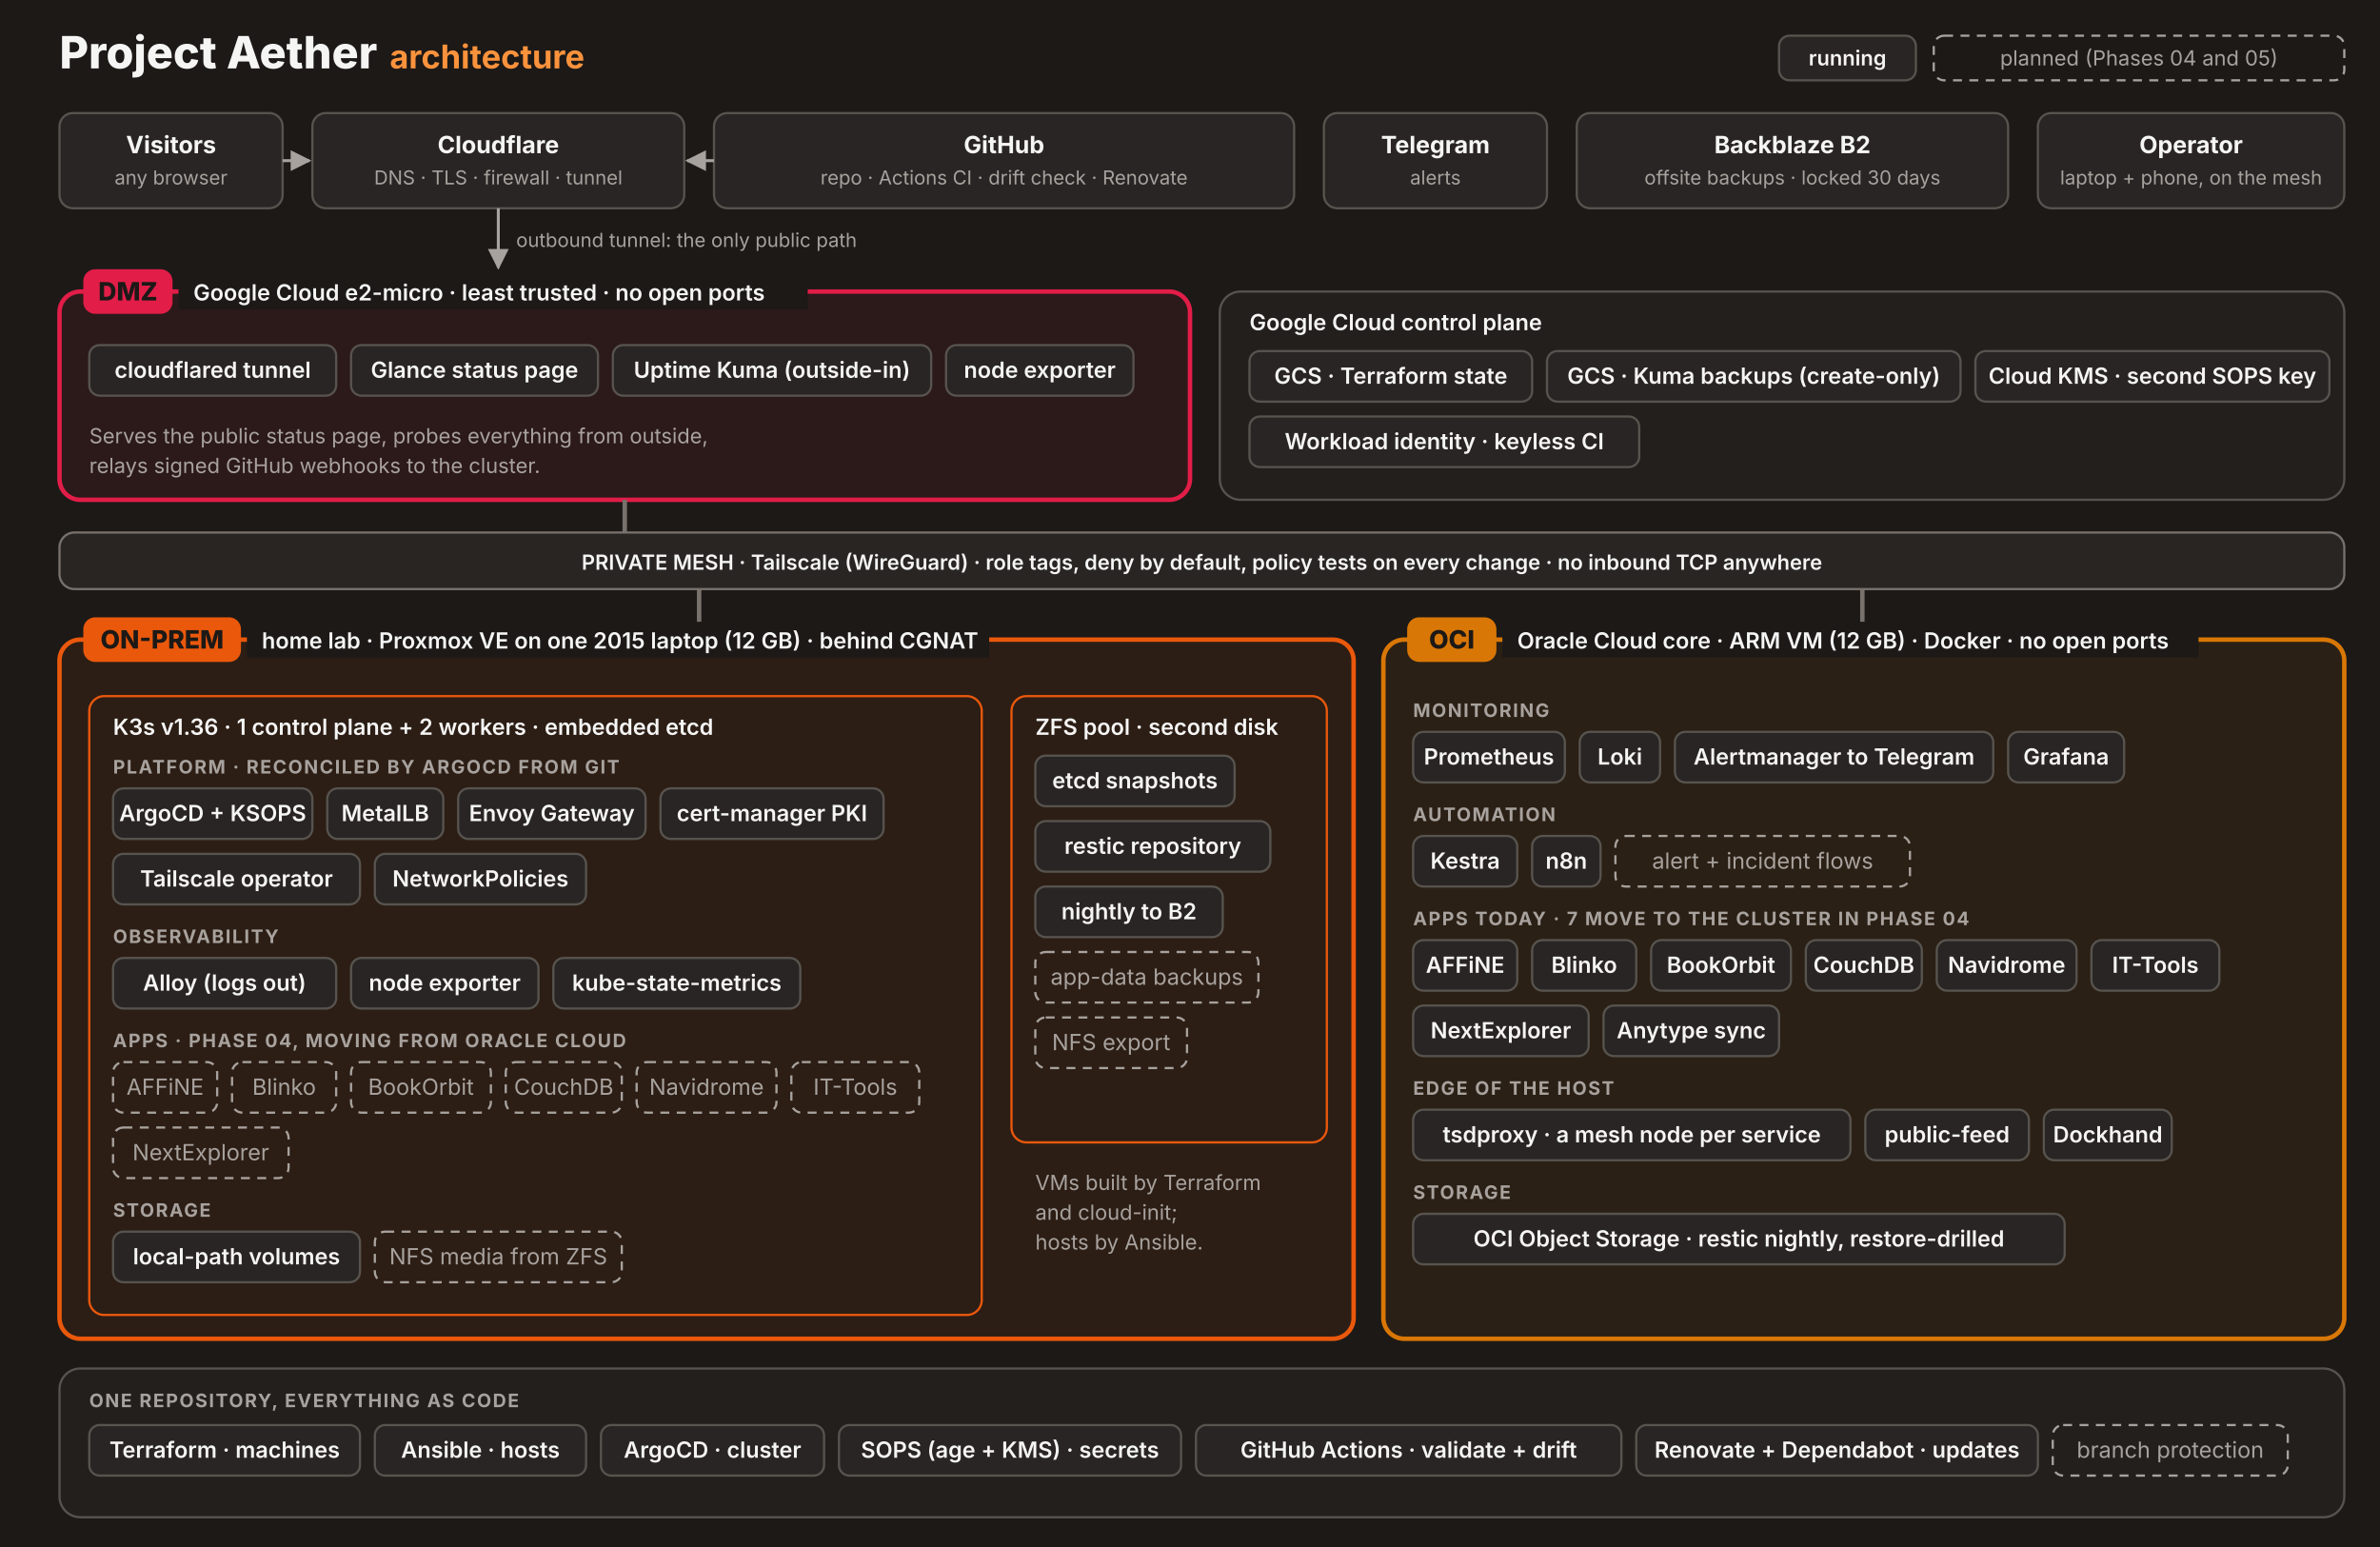
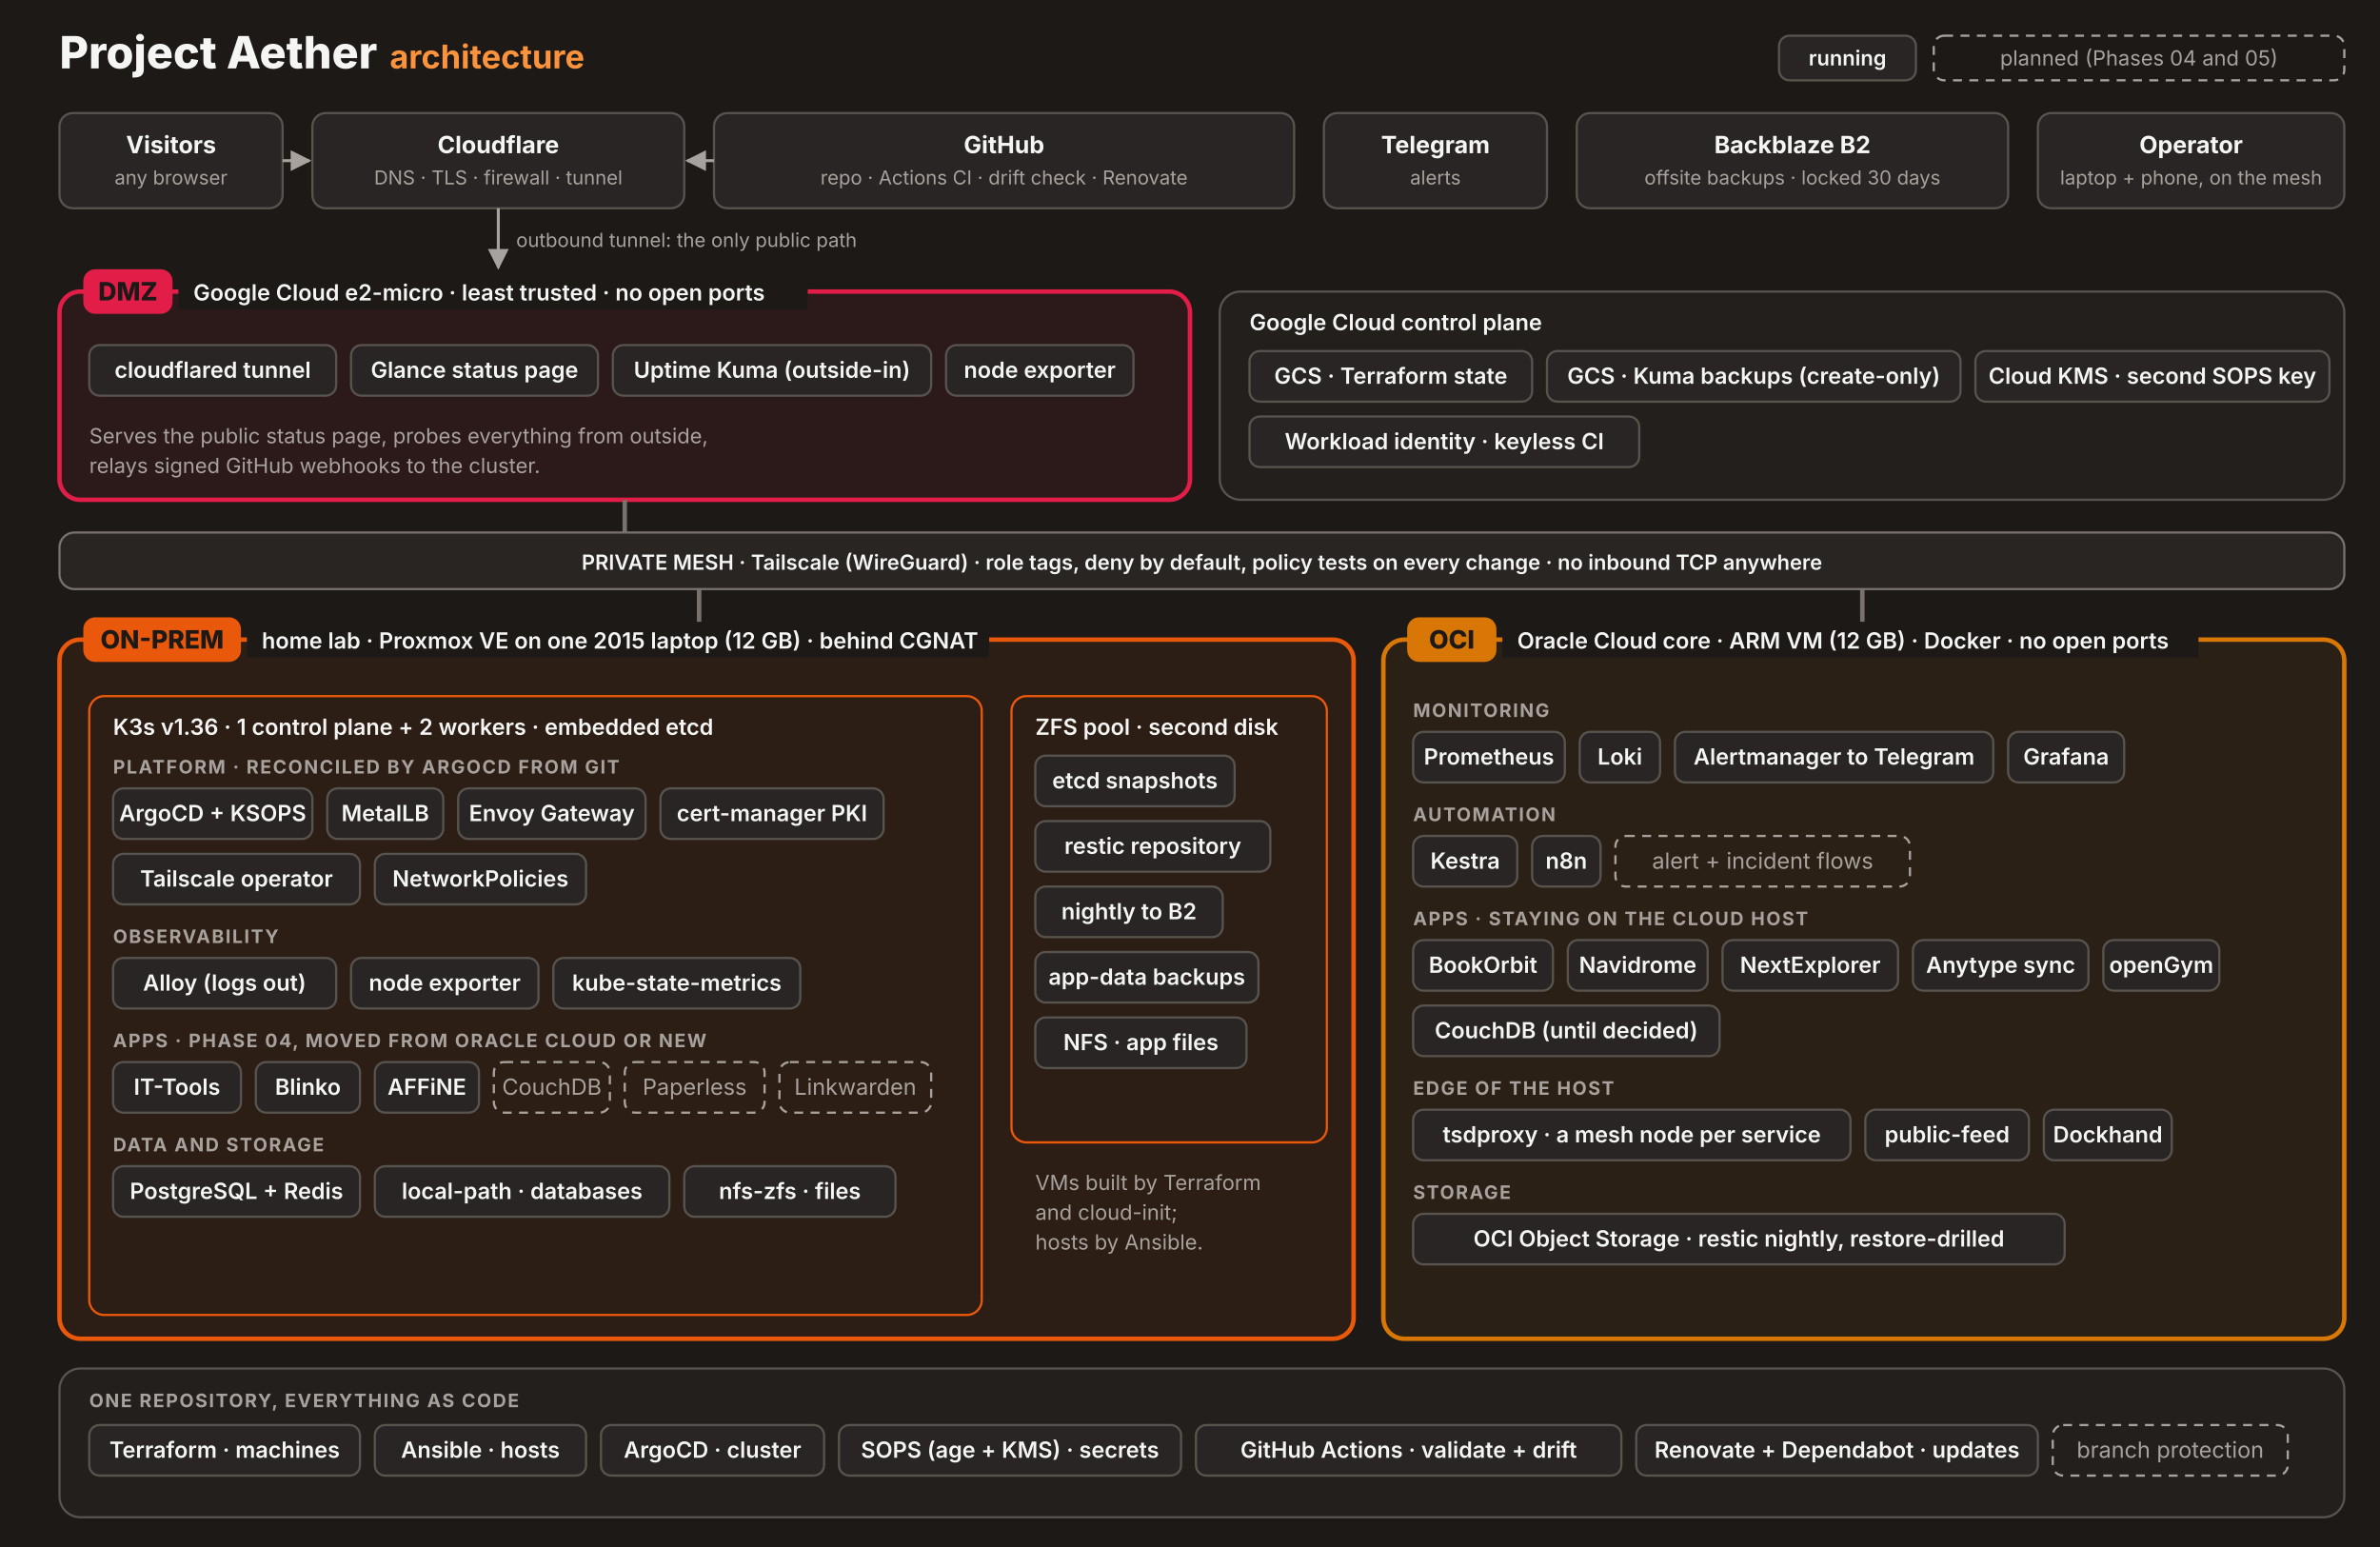
<svg xmlns="http://www.w3.org/2000/svg" viewBox="0 0 1600 1040" width="1600" height="1040" font-family="Inter, 'Segoe UI', system-ui, -apple-system, Helvetica, Arial, sans-serif" role="img" aria-label="Architecture of Project Aether: a public internet row, a Google Cloud DMZ, a private Tailscale mesh, the on-prem K3s home lab, the Oracle Cloud monitoring core, and the tools that manage it all as code. Dashed boxes are planned.">
  <defs>
    <marker id="arr" viewBox="0 0 10 10" refX="9" refY="5" markerWidth="7" markerHeight="7" orient="auto">
      <path d="M0 0L10 5L0 10z" fill="#A8A29E" />
    </marker>
  </defs>
  <rect width="1600" height="1040" fill="#1C1917" />
  <text x="40" y="46" font-size="30" font-weight="800" fill="#F5F5F4" text-anchor="start">Project Aether</text>
  <text x="262" y="46" font-size="22" font-weight="700" fill="#FB923C" text-anchor="start">architecture</text>
  <rect x="1196" y="24" width="92" height="30" rx="7" fill="#292524" stroke="#57534E" stroke-width="1.5" />
  <text x="1242" y="44" font-size="14" font-weight="600" fill="#F5F5F4" text-anchor="middle">running</text>
  <rect x="1300" y="24" width="276" height="30" rx="7" fill="none" stroke="#A8A29E" stroke-width="1.5" stroke-dasharray="6 5" />
  <text x="1438" y="44" font-size="14" font-weight="400" fill="#A8A29E" text-anchor="middle">planned (Phases 04 and 05)</text>
  <rect x="40" y="76" width="150" height="64" rx="9" fill="#292524" stroke="#57534E" stroke-width="1.5" />
  <text x="115.0" y="103" font-size="16" font-weight="700" fill="#F5F5F4" text-anchor="middle">Visitors</text>
  <text x="115.0" y="124" font-size="13" font-weight="400" fill="#A8A29E" text-anchor="middle">any browser</text>
  <rect x="210" y="76" width="250" height="64" rx="9" fill="#292524" stroke="#57534E" stroke-width="1.5" />
  <text x="335.0" y="103" font-size="16" font-weight="700" fill="#F5F5F4" text-anchor="middle">Cloudflare</text>
  <text x="335.0" y="124" font-size="13" font-weight="400" fill="#A8A29E" text-anchor="middle">DNS · TLS · firewall · tunnel</text>
  <rect x="480" y="76" width="390" height="64" rx="9" fill="#292524" stroke="#57534E" stroke-width="1.5" />
  <text x="675.0" y="103" font-size="16" font-weight="700" fill="#F5F5F4" text-anchor="middle">GitHub</text>
  <text x="675.0" y="124" font-size="13" font-weight="400" fill="#A8A29E" text-anchor="middle">repo · Actions CI · drift check · Renovate</text>
  <rect x="890" y="76" width="150" height="64" rx="9" fill="#292524" stroke="#57534E" stroke-width="1.5" />
  <text x="965.0" y="103" font-size="16" font-weight="700" fill="#F5F5F4" text-anchor="middle">Telegram</text>
  <text x="965.0" y="124" font-size="13" font-weight="400" fill="#A8A29E" text-anchor="middle">alerts</text>
  <rect x="1060" y="76" width="290" height="64" rx="9" fill="#292524" stroke="#57534E" stroke-width="1.5" />
  <text x="1205.0" y="103" font-size="16" font-weight="700" fill="#F5F5F4" text-anchor="middle">Backblaze B2</text>
  <text x="1205.0" y="124" font-size="13" font-weight="400" fill="#A8A29E" text-anchor="middle">offsite backups · locked 30 days</text>
  <rect x="1370" y="76" width="206" height="64" rx="9" fill="#292524" stroke="#57534E" stroke-width="1.5" />
  <text x="1473.0" y="103" font-size="16" font-weight="700" fill="#F5F5F4" text-anchor="middle">Operator</text>
  <text x="1473.0" y="124" font-size="13" font-weight="400" fill="#A8A29E" text-anchor="middle">laptop + phone, on the mesh</text>
  <line x1="190" y1="108" x2="208" y2="108" stroke="#A8A29E" stroke-width="2" marker-end="url(#arr)" />
  <line x1="480" y1="108" x2="462" y2="108" stroke="#A8A29E" stroke-width="2" marker-end="url(#arr)" />
  <line x1="335" y1="140" x2="335" y2="180" stroke="#A8A29E" stroke-width="2" marker-end="url(#arr)" />
  <text x="347" y="166" font-size="13" font-weight="400" fill="#A8A29E" text-anchor="start">outbound tunnel: the only public path</text>
  <rect x="40" y="196" width="760" height="140" rx="14" fill="#E11D48" fill-opacity="0.08" stroke="#E11D48" stroke-width="3" />
  <rect x="56" y="181" width="60" height="30" rx="8" fill="#E11D48" />
  <text x="86.0" y="202" font-size="17" font-weight="800" fill="#1C1917" text-anchor="middle">DMZ</text>
  <rect x="120" y="184" width="423" height="24" fill="#1C1917" />
  <text x="130" y="202" font-size="15" font-weight="600" fill="#F5F5F4" text-anchor="start">Google Cloud e2-micro · least trusted · no open ports</text>
  <rect x="60" y="232" width="166" height="34" rx="7" fill="#292524" stroke="#57534E" stroke-width="1.5" />
  <text x="143.0" y="254" font-size="15" font-weight="600" fill="#F5F5F4" text-anchor="middle">cloudflared tunnel</text>
  <rect x="236" y="232" width="166" height="34" rx="7" fill="#292524" stroke="#57534E" stroke-width="1.5" />
  <text x="319.0" y="254" font-size="15" font-weight="600" fill="#F5F5F4" text-anchor="middle">Glance status page</text>
  <rect x="412" y="232" width="214" height="34" rx="7" fill="#292524" stroke="#57534E" stroke-width="1.5" />
  <text x="519.0" y="254" font-size="15" font-weight="600" fill="#F5F5F4" text-anchor="middle">Uptime Kuma (outside-in)</text>
  <rect x="636" y="232" width="126" height="34" rx="7" fill="#292524" stroke="#57534E" stroke-width="1.5" />
  <text x="699.0" y="254" font-size="15" font-weight="600" fill="#F5F5F4" text-anchor="middle">node exporter</text>
  <text x="60" y="298" font-size="14" font-weight="400" fill="#A8A29E" text-anchor="start">Serves the public status page, probes everything from outside,</text>
  <text x="60" y="318" font-size="14" font-weight="400" fill="#A8A29E" text-anchor="start">relays signed GitHub webhooks to the cluster.</text>
  <rect x="820" y="196" width="756" height="140" rx="14" fill="#231F1D" stroke="#57534E" stroke-width="1.5" />
  <text x="840" y="222" font-size="15" font-weight="600" fill="#F5F5F4" text-anchor="start">Google Cloud control plane</text>
  <rect x="840" y="236" width="190" height="34" rx="7" fill="#292524" stroke="#57534E" stroke-width="1.5" />
  <text x="935.0" y="258" font-size="15" font-weight="600" fill="#F5F5F4" text-anchor="middle">GCS · Terraform state</text>
  <rect x="1040" y="236" width="278" height="34" rx="7" fill="#292524" stroke="#57534E" stroke-width="1.5" />
  <text x="1179.0" y="258" font-size="15" font-weight="600" fill="#F5F5F4" text-anchor="middle">GCS · Kuma backups (create-only)</text>
  <rect x="1328" y="236" width="238" height="34" rx="7" fill="#292524" stroke="#57534E" stroke-width="1.5" />
  <text x="1447.0" y="258" font-size="15" font-weight="600" fill="#F5F5F4" text-anchor="middle">Cloud KMS · second SOPS key</text>
  <rect x="840" y="280" width="262" height="34" rx="7" fill="#292524" stroke="#57534E" stroke-width="1.5" />
  <text x="971.0" y="302" font-size="15" font-weight="600" fill="#F5F5F4" text-anchor="middle">Workload identity · keyless CI</text>
  <rect x="40" y="358" width="1536" height="38" rx="10" fill="#78716C" fill-opacity="0.14" stroke="#78716C" stroke-width="1.5" />
  <text x="808" y="383" font-size="14" font-weight="600" fill="#F5F5F4" text-anchor="middle">PRIVATE MESH · Tailscale (WireGuard) · role tags, deny by default, policy tests on every change · no inbound TCP anywhere</text>
  <line x1="420" y1="336" x2="420" y2="358" stroke="#78716C" stroke-width="3" />
  <line x1="470" y1="396" x2="470" y2="430" stroke="#78716C" stroke-width="3" />
  <line x1="1252" y1="396" x2="1252" y2="430" stroke="#78716C" stroke-width="3" />
  <rect x="40" y="430" width="870" height="470" rx="14" fill="#EA580C" fill-opacity="0.08" stroke="#EA580C" stroke-width="3" />
  <rect x="56" y="415" width="106" height="30" rx="8" fill="#EA580C" />
  <text x="109.0" y="436" font-size="17" font-weight="800" fill="#1C1917" text-anchor="middle">ON-PREM</text>
  <rect x="166" y="418" width="499" height="24" fill="#1C1917" />
  <text x="176" y="436" font-size="15" font-weight="600" fill="#F5F5F4" text-anchor="start">home lab · Proxmox VE on one 2015 laptop (12 GB) · behind CGNAT</text>
  <rect x="60" y="468" width="600" height="416" rx="10" fill="none" stroke="#EA580C" stroke-width="1.5" />
  <text x="76" y="494" font-size="15" font-weight="600" fill="#F5F5F4" text-anchor="start">K3s v1.36 · 1 control plane + 2 workers · embedded etcd</text>
  <text x="76" y="520" font-size="12.5" font-weight="700" fill="#A8A29E" text-anchor="start" letter-spacing="0.08em">PLATFORM · RECONCILED BY ARGOCD FROM GIT</text>
  <rect x="76" y="530" width="134" height="34" rx="7" fill="#292524" stroke="#57534E" stroke-width="1.5" />
  <text x="143.0" y="552" font-size="15" font-weight="600" fill="#F5F5F4" text-anchor="middle">ArgoCD + KSOPS</text>
  <rect x="220" y="530" width="78" height="34" rx="7" fill="#292524" stroke="#57534E" stroke-width="1.5" />
  <text x="259.0" y="552" font-size="15" font-weight="600" fill="#F5F5F4" text-anchor="middle">MetalLB</text>
  <rect x="308" y="530" width="126" height="34" rx="7" fill="#292524" stroke="#57534E" stroke-width="1.5" />
  <text x="371.0" y="552" font-size="15" font-weight="600" fill="#F5F5F4" text-anchor="middle">Envoy Gateway</text>
  <rect x="444" y="530" width="150" height="34" rx="7" fill="#292524" stroke="#57534E" stroke-width="1.5" />
  <text x="519.0" y="552" font-size="15" font-weight="600" fill="#F5F5F4" text-anchor="middle">cert-manager PKI</text>
  <rect x="76" y="574" width="166" height="34" rx="7" fill="#292524" stroke="#57534E" stroke-width="1.5" />
  <text x="159.0" y="596" font-size="15" font-weight="600" fill="#F5F5F4" text-anchor="middle">Tailscale operator</text>
  <rect x="252" y="574" width="142" height="34" rx="7" fill="#292524" stroke="#57534E" stroke-width="1.5" />
  <text x="323.0" y="596" font-size="15" font-weight="600" fill="#F5F5F4" text-anchor="middle">NetworkPolicies</text>
  <text x="76" y="634" font-size="12.5" font-weight="700" fill="#A8A29E" text-anchor="start" letter-spacing="0.08em">OBSERVABILITY</text>
  <rect x="76" y="644" width="150" height="34" rx="7" fill="#292524" stroke="#57534E" stroke-width="1.5" />
  <text x="151.0" y="666" font-size="15" font-weight="600" fill="#F5F5F4" text-anchor="middle">Alloy (logs out)</text>
  <rect x="236" y="644" width="126" height="34" rx="7" fill="#292524" stroke="#57534E" stroke-width="1.5" />
  <text x="299.0" y="666" font-size="15" font-weight="600" fill="#F5F5F4" text-anchor="middle">node exporter</text>
  <rect x="372" y="644" width="166" height="34" rx="7" fill="#292524" stroke="#57534E" stroke-width="1.5" />
  <text x="455.0" y="666" font-size="15" font-weight="600" fill="#F5F5F4" text-anchor="middle">kube-state-metrics</text>
-   <text x="76" y="704" font-size="12.5" font-weight="700" fill="#A8A29E" text-anchor="start" letter-spacing="0.08em">APPS · PHASE 04, MOVING FROM ORACLE CLOUD</text>
-   <rect x="76" y="714" width="70" height="34" rx="7" fill="none" stroke="#A8A29E" stroke-width="1.5" stroke-dasharray="6 5" />
-   <text x="111.0" y="736" font-size="15" font-weight="400" fill="#A8A29E" text-anchor="middle">AFFiNE</text>
-   <rect x="156" y="714" width="70" height="34" rx="7" fill="none" stroke="#A8A29E" stroke-width="1.5" stroke-dasharray="6 5" />
-   <text x="191.0" y="736" font-size="15" font-weight="400" fill="#A8A29E" text-anchor="middle">Blinko</text>
-   <rect x="236" y="714" width="94" height="34" rx="7" fill="none" stroke="#A8A29E" stroke-width="1.5" stroke-dasharray="6 5" />
-   <text x="283.0" y="736" font-size="15" font-weight="400" fill="#A8A29E" text-anchor="middle">BookOrbit</text>
-   <rect x="340" y="714" width="78" height="34" rx="7" fill="none" stroke="#A8A29E" stroke-width="1.5" stroke-dasharray="6 5" />
-   <text x="379.0" y="736" font-size="15" font-weight="400" fill="#A8A29E" text-anchor="middle">CouchDB</text>
-   <rect x="428" y="714" width="94" height="34" rx="7" fill="none" stroke="#A8A29E" stroke-width="1.5" stroke-dasharray="6 5" />
-   <text x="475.0" y="736" font-size="15" font-weight="400" fill="#A8A29E" text-anchor="middle">Navidrome</text>
-   <rect x="532" y="714" width="86" height="34" rx="7" fill="none" stroke="#A8A29E" stroke-width="1.5" stroke-dasharray="6 5" />
-   <text x="575.0" y="736" font-size="15" font-weight="400" fill="#A8A29E" text-anchor="middle">IT-Tools</text>
-   <rect x="76" y="758" width="118" height="34" rx="7" fill="none" stroke="#A8A29E" stroke-width="1.5" stroke-dasharray="6 5" />
-   <text x="135.0" y="780" font-size="15" font-weight="400" fill="#A8A29E" text-anchor="middle">NextExplorer</text>
-   <text x="76" y="818" font-size="12.5" font-weight="700" fill="#A8A29E" text-anchor="start" letter-spacing="0.08em">STORAGE</text>
-   <rect x="76" y="828" width="166" height="34" rx="7" fill="#292524" stroke="#57534E" stroke-width="1.5" />
-   <text x="159.0" y="850" font-size="15" font-weight="600" fill="#F5F5F4" text-anchor="middle">local-path volumes</text>
-   <rect x="252" y="828" width="166" height="34" rx="7" fill="none" stroke="#A8A29E" stroke-width="1.5" stroke-dasharray="6 5" />
-   <text x="335.0" y="850" font-size="15" font-weight="400" fill="#A8A29E" text-anchor="middle">NFS media from ZFS</text>
+   <text x="76" y="704" font-size="12.5" font-weight="700" fill="#A8A29E" text-anchor="start" letter-spacing="0.08em">APPS · PHASE 04, MOVED FROM ORACLE CLOUD OR NEW</text>
+   <rect x="76" y="714" width="86" height="34" rx="7" fill="#292524" stroke="#57534E" stroke-width="1.5" />
+   <text x="119.0" y="736" font-size="15" font-weight="600" fill="#F5F5F4" text-anchor="middle">IT-Tools</text>
+   <rect x="172" y="714" width="70" height="34" rx="7" fill="#292524" stroke="#57534E" stroke-width="1.5" />
+   <text x="207.0" y="736" font-size="15" font-weight="600" fill="#F5F5F4" text-anchor="middle">Blinko</text>
+   <rect x="252" y="714" width="70" height="34" rx="7" fill="#292524" stroke="#57534E" stroke-width="1.5" />
+   <text x="287.0" y="736" font-size="15" font-weight="600" fill="#F5F5F4" text-anchor="middle">AFFiNE</text>
+   <rect x="332" y="714" width="78" height="34" rx="7" fill="none" stroke="#A8A29E" stroke-width="1.5" stroke-dasharray="6 5" />
+   <text x="371.0" y="736" font-size="15" font-weight="400" fill="#A8A29E" text-anchor="middle">CouchDB</text>
+   <rect x="420" y="714" width="94" height="34" rx="7" fill="none" stroke="#A8A29E" stroke-width="1.5" stroke-dasharray="6 5" />
+   <text x="467.0" y="736" font-size="15" font-weight="400" fill="#A8A29E" text-anchor="middle">Paperless</text>
+   <rect x="524" y="714" width="102" height="34" rx="7" fill="none" stroke="#A8A29E" stroke-width="1.5" stroke-dasharray="6 5" />
+   <text x="575.0" y="736" font-size="15" font-weight="400" fill="#A8A29E" text-anchor="middle">Linkwarden</text>
+   <text x="76" y="774" font-size="12.5" font-weight="700" fill="#A8A29E" text-anchor="start" letter-spacing="0.08em">DATA AND STORAGE</text>
+   <rect x="76" y="784" width="166" height="34" rx="7" fill="#292524" stroke="#57534E" stroke-width="1.5" />
+   <text x="159.0" y="806" font-size="15" font-weight="600" fill="#F5F5F4" text-anchor="middle">PostgreSQL + Redis</text>
+   <rect x="252" y="784" width="198" height="34" rx="7" fill="#292524" stroke="#57534E" stroke-width="1.5" />
+   <text x="351.0" y="806" font-size="15" font-weight="600" fill="#F5F5F4" text-anchor="middle">local-path · databases</text>
+   <rect x="460" y="784" width="142" height="34" rx="7" fill="#292524" stroke="#57534E" stroke-width="1.5" />
+   <text x="531.0" y="806" font-size="15" font-weight="600" fill="#F5F5F4" text-anchor="middle">nfs-zfs · files</text>
  <rect x="680" y="468" width="212" height="300" rx="10" fill="none" stroke="#EA580C" stroke-width="1.5" />
  <text x="696" y="494" font-size="15" font-weight="600" fill="#F5F5F4" text-anchor="start">ZFS pool · second disk</text>
  <rect x="696" y="508" width="134" height="34" rx="7" fill="#292524" stroke="#57534E" stroke-width="1.5" />
  <text x="763.0" y="530" font-size="15" font-weight="600" fill="#F5F5F4" text-anchor="middle">etcd snapshots</text>
  <rect x="696" y="552" width="158" height="34" rx="7" fill="#292524" stroke="#57534E" stroke-width="1.5" />
  <text x="775.0" y="574" font-size="15" font-weight="600" fill="#F5F5F4" text-anchor="middle">restic repository</text>
  <rect x="696" y="596" width="126" height="34" rx="7" fill="#292524" stroke="#57534E" stroke-width="1.5" />
  <text x="759.0" y="618" font-size="15" font-weight="600" fill="#F5F5F4" text-anchor="middle">nightly to B2</text>
-   <rect x="696" y="640" width="150" height="34" rx="7" fill="none" stroke="#A8A29E" stroke-width="1.5" stroke-dasharray="6 5" />
-   <text x="771.0" y="662" font-size="15" font-weight="400" fill="#A8A29E" text-anchor="middle">app-data backups</text>
-   <rect x="696" y="684" width="102" height="34" rx="7" fill="none" stroke="#A8A29E" stroke-width="1.5" stroke-dasharray="6 5" />
-   <text x="747.0" y="706" font-size="15" font-weight="400" fill="#A8A29E" text-anchor="middle">NFS export</text>
+   <rect x="696" y="640" width="150" height="34" rx="7" fill="#292524" stroke="#57534E" stroke-width="1.5" />
+   <text x="771.0" y="662" font-size="15" font-weight="600" fill="#F5F5F4" text-anchor="middle">app-data backups</text>
+   <rect x="696" y="684" width="142" height="34" rx="7" fill="#292524" stroke="#57534E" stroke-width="1.5" />
+   <text x="767.0" y="706" font-size="15" font-weight="600" fill="#F5F5F4" text-anchor="middle">NFS · app files</text>
  <text x="696" y="800" font-size="14" font-weight="400" fill="#A8A29E" text-anchor="start">VMs built by Terraform</text>
  <text x="696" y="820" font-size="14" font-weight="400" fill="#A8A29E" text-anchor="start">and cloud-init;</text>
  <text x="696" y="840" font-size="14" font-weight="400" fill="#A8A29E" text-anchor="start">hosts by Ansible.</text>
  <rect x="930" y="430" width="646" height="470" rx="14" fill="#D97706" fill-opacity="0.08" stroke="#D97706" stroke-width="3" />
  <rect x="946" y="415" width="60" height="30" rx="8" fill="#D97706" />
  <text x="976.0" y="436" font-size="17" font-weight="800" fill="#1C1917" text-anchor="middle">OCI</text>
  <rect x="1010" y="418" width="468" height="24" fill="#1C1917" />
  <text x="1020" y="436" font-size="15" font-weight="600" fill="#F5F5F4" text-anchor="start">Oracle Cloud core · ARM VM (12 GB) · Docker · no open ports</text>
  <text x="950" y="482" font-size="12.5" font-weight="700" fill="#A8A29E" text-anchor="start" letter-spacing="0.08em">MONITORING</text>
  <rect x="950" y="492" width="102" height="34" rx="7" fill="#292524" stroke="#57534E" stroke-width="1.5" />
  <text x="1001.0" y="514" font-size="15" font-weight="600" fill="#F5F5F4" text-anchor="middle">Prometheus</text>
  <rect x="1062" y="492" width="54" height="34" rx="7" fill="#292524" stroke="#57534E" stroke-width="1.5" />
  <text x="1089.0" y="514" font-size="15" font-weight="600" fill="#F5F5F4" text-anchor="middle">Loki</text>
  <rect x="1126" y="492" width="214" height="34" rx="7" fill="#292524" stroke="#57534E" stroke-width="1.5" />
  <text x="1233.0" y="514" font-size="15" font-weight="600" fill="#F5F5F4" text-anchor="middle">Alertmanager to Telegram</text>
  <rect x="1350" y="492" width="78" height="34" rx="7" fill="#292524" stroke="#57534E" stroke-width="1.5" />
  <text x="1389.0" y="514" font-size="15" font-weight="600" fill="#F5F5F4" text-anchor="middle">Grafana</text>
  <text x="950" y="552" font-size="12.5" font-weight="700" fill="#A8A29E" text-anchor="start" letter-spacing="0.08em">AUTOMATION</text>
  <rect x="950" y="562" width="70" height="34" rx="7" fill="#292524" stroke="#57534E" stroke-width="1.5" />
  <text x="985.0" y="584" font-size="15" font-weight="600" fill="#F5F5F4" text-anchor="middle">Kestra</text>
  <rect x="1030" y="562" width="46" height="34" rx="7" fill="#292524" stroke="#57534E" stroke-width="1.5" />
  <text x="1053.0" y="584" font-size="15" font-weight="600" fill="#F5F5F4" text-anchor="middle">n8n</text>
  <rect x="1086" y="562" width="198" height="34" rx="7" fill="none" stroke="#A8A29E" stroke-width="1.5" stroke-dasharray="6 5" />
  <text x="1185.0" y="584" font-size="15" font-weight="400" fill="#A8A29E" text-anchor="middle">alert + incident flows</text>
-   <text x="950" y="622" font-size="12.5" font-weight="700" fill="#A8A29E" text-anchor="start" letter-spacing="0.08em">APPS TODAY · 7 MOVE TO THE CLUSTER IN PHASE 04</text>
-   <rect x="950" y="632" width="70" height="34" rx="7" fill="#292524" stroke="#57534E" stroke-width="1.5" />
-   <text x="985.0" y="654" font-size="15" font-weight="600" fill="#F5F5F4" text-anchor="middle">AFFiNE</text>
-   <rect x="1030" y="632" width="70" height="34" rx="7" fill="#292524" stroke="#57534E" stroke-width="1.5" />
-   <text x="1065.0" y="654" font-size="15" font-weight="600" fill="#F5F5F4" text-anchor="middle">Blinko</text>
-   <rect x="1110" y="632" width="94" height="34" rx="7" fill="#292524" stroke="#57534E" stroke-width="1.5" />
-   <text x="1157.0" y="654" font-size="15" font-weight="600" fill="#F5F5F4" text-anchor="middle">BookOrbit</text>
-   <rect x="1214" y="632" width="78" height="34" rx="7" fill="#292524" stroke="#57534E" stroke-width="1.5" />
-   <text x="1253.0" y="654" font-size="15" font-weight="600" fill="#F5F5F4" text-anchor="middle">CouchDB</text>
-   <rect x="1302" y="632" width="94" height="34" rx="7" fill="#292524" stroke="#57534E" stroke-width="1.5" />
-   <text x="1349.0" y="654" font-size="15" font-weight="600" fill="#F5F5F4" text-anchor="middle">Navidrome</text>
-   <rect x="1406" y="632" width="86" height="34" rx="7" fill="#292524" stroke="#57534E" stroke-width="1.5" />
-   <text x="1449.0" y="654" font-size="15" font-weight="600" fill="#F5F5F4" text-anchor="middle">IT-Tools</text>
-   <rect x="950" y="676" width="118" height="34" rx="7" fill="#292524" stroke="#57534E" stroke-width="1.5" />
-   <text x="1009.0" y="698" font-size="15" font-weight="600" fill="#F5F5F4" text-anchor="middle">NextExplorer</text>
-   <rect x="1078" y="676" width="118" height="34" rx="7" fill="#292524" stroke="#57534E" stroke-width="1.5" />
-   <text x="1137.0" y="698" font-size="15" font-weight="600" fill="#F5F5F4" text-anchor="middle">Anytype sync</text>
+   <text x="950" y="622" font-size="12.5" font-weight="700" fill="#A8A29E" text-anchor="start" letter-spacing="0.08em">APPS · STAYING ON THE CLOUD HOST</text>
+   <rect x="950" y="632" width="94" height="34" rx="7" fill="#292524" stroke="#57534E" stroke-width="1.5" />
+   <text x="997.0" y="654" font-size="15" font-weight="600" fill="#F5F5F4" text-anchor="middle">BookOrbit</text>
+   <rect x="1054" y="632" width="94" height="34" rx="7" fill="#292524" stroke="#57534E" stroke-width="1.5" />
+   <text x="1101.0" y="654" font-size="15" font-weight="600" fill="#F5F5F4" text-anchor="middle">Navidrome</text>
+   <rect x="1158" y="632" width="118" height="34" rx="7" fill="#292524" stroke="#57534E" stroke-width="1.5" />
+   <text x="1217.0" y="654" font-size="15" font-weight="600" fill="#F5F5F4" text-anchor="middle">NextExplorer</text>
+   <rect x="1286" y="632" width="118" height="34" rx="7" fill="#292524" stroke="#57534E" stroke-width="1.5" />
+   <text x="1345.0" y="654" font-size="15" font-weight="600" fill="#F5F5F4" text-anchor="middle">Anytype sync</text>
+   <rect x="1414" y="632" width="78" height="34" rx="7" fill="#292524" stroke="#57534E" stroke-width="1.5" />
+   <text x="1453.0" y="654" font-size="15" font-weight="600" fill="#F5F5F4" text-anchor="middle">openGym</text>
+   <rect x="950" y="676" width="206" height="34" rx="7" fill="#292524" stroke="#57534E" stroke-width="1.5" />
+   <text x="1053.0" y="698" font-size="15" font-weight="600" fill="#F5F5F4" text-anchor="middle">CouchDB (until decided)</text>
  <text x="950" y="736" font-size="12.5" font-weight="700" fill="#A8A29E" text-anchor="start" letter-spacing="0.08em">EDGE OF THE HOST</text>
  <rect x="950" y="746" width="294" height="34" rx="7" fill="#292524" stroke="#57534E" stroke-width="1.5" />
  <text x="1097.0" y="768" font-size="15" font-weight="600" fill="#F5F5F4" text-anchor="middle">tsdproxy · a mesh node per service</text>
  <rect x="1254" y="746" width="110" height="34" rx="7" fill="#292524" stroke="#57534E" stroke-width="1.5" />
  <text x="1309.0" y="768" font-size="15" font-weight="600" fill="#F5F5F4" text-anchor="middle">public-feed</text>
  <rect x="1374" y="746" width="86" height="34" rx="7" fill="#292524" stroke="#57534E" stroke-width="1.5" />
  <text x="1417.0" y="768" font-size="15" font-weight="600" fill="#F5F5F4" text-anchor="middle">Dockhand</text>
  <text x="950" y="806" font-size="12.5" font-weight="700" fill="#A8A29E" text-anchor="start" letter-spacing="0.08em">STORAGE</text>
  <rect x="950" y="816" width="438" height="34" rx="7" fill="#292524" stroke="#57534E" stroke-width="1.5" />
  <text x="1169.0" y="838" font-size="15" font-weight="600" fill="#F5F5F4" text-anchor="middle">OCI Object Storage · restic nightly, restore-drilled</text>
  <rect x="40" y="920" width="1536" height="100" rx="14" fill="#231F1D" stroke="#57534E" stroke-width="1.5" />
  <text x="60" y="946" font-size="12.5" font-weight="700" fill="#A8A29E" text-anchor="start" letter-spacing="0.08em">ONE REPOSITORY, EVERYTHING AS CODE</text>
  <rect x="60" y="958" width="182" height="34" rx="7" fill="#292524" stroke="#57534E" stroke-width="1.5" />
  <text x="151.0" y="980" font-size="15" font-weight="600" fill="#F5F5F4" text-anchor="middle">Terraform · machines</text>
  <rect x="252" y="958" width="142" height="34" rx="7" fill="#292524" stroke="#57534E" stroke-width="1.5" />
  <text x="323.0" y="980" font-size="15" font-weight="600" fill="#F5F5F4" text-anchor="middle">Ansible · hosts</text>
  <rect x="404" y="958" width="150" height="34" rx="7" fill="#292524" stroke="#57534E" stroke-width="1.5" />
  <text x="479.0" y="980" font-size="15" font-weight="600" fill="#F5F5F4" text-anchor="middle">ArgoCD · cluster</text>
  <rect x="564" y="958" width="230" height="34" rx="7" fill="#292524" stroke="#57534E" stroke-width="1.5" />
  <text x="679.0" y="980" font-size="15" font-weight="600" fill="#F5F5F4" text-anchor="middle">SOPS (age + KMS) · secrets</text>
  <rect x="804" y="958" width="286" height="34" rx="7" fill="#292524" stroke="#57534E" stroke-width="1.5" />
  <text x="947.0" y="980" font-size="15" font-weight="600" fill="#F5F5F4" text-anchor="middle">GitHub Actions · validate + drift</text>
  <rect x="1100" y="958" width="270" height="34" rx="7" fill="#292524" stroke="#57534E" stroke-width="1.5" />
  <text x="1235.0" y="980" font-size="15" font-weight="600" fill="#F5F5F4" text-anchor="middle">Renovate + Dependabot · updates</text>
  <rect x="1380" y="958" width="158" height="34" rx="7" fill="none" stroke="#A8A29E" stroke-width="1.5" stroke-dasharray="6 5" />
  <text x="1459.0" y="980" font-size="15" font-weight="400" fill="#A8A29E" text-anchor="middle">branch protection</text>
</svg>
